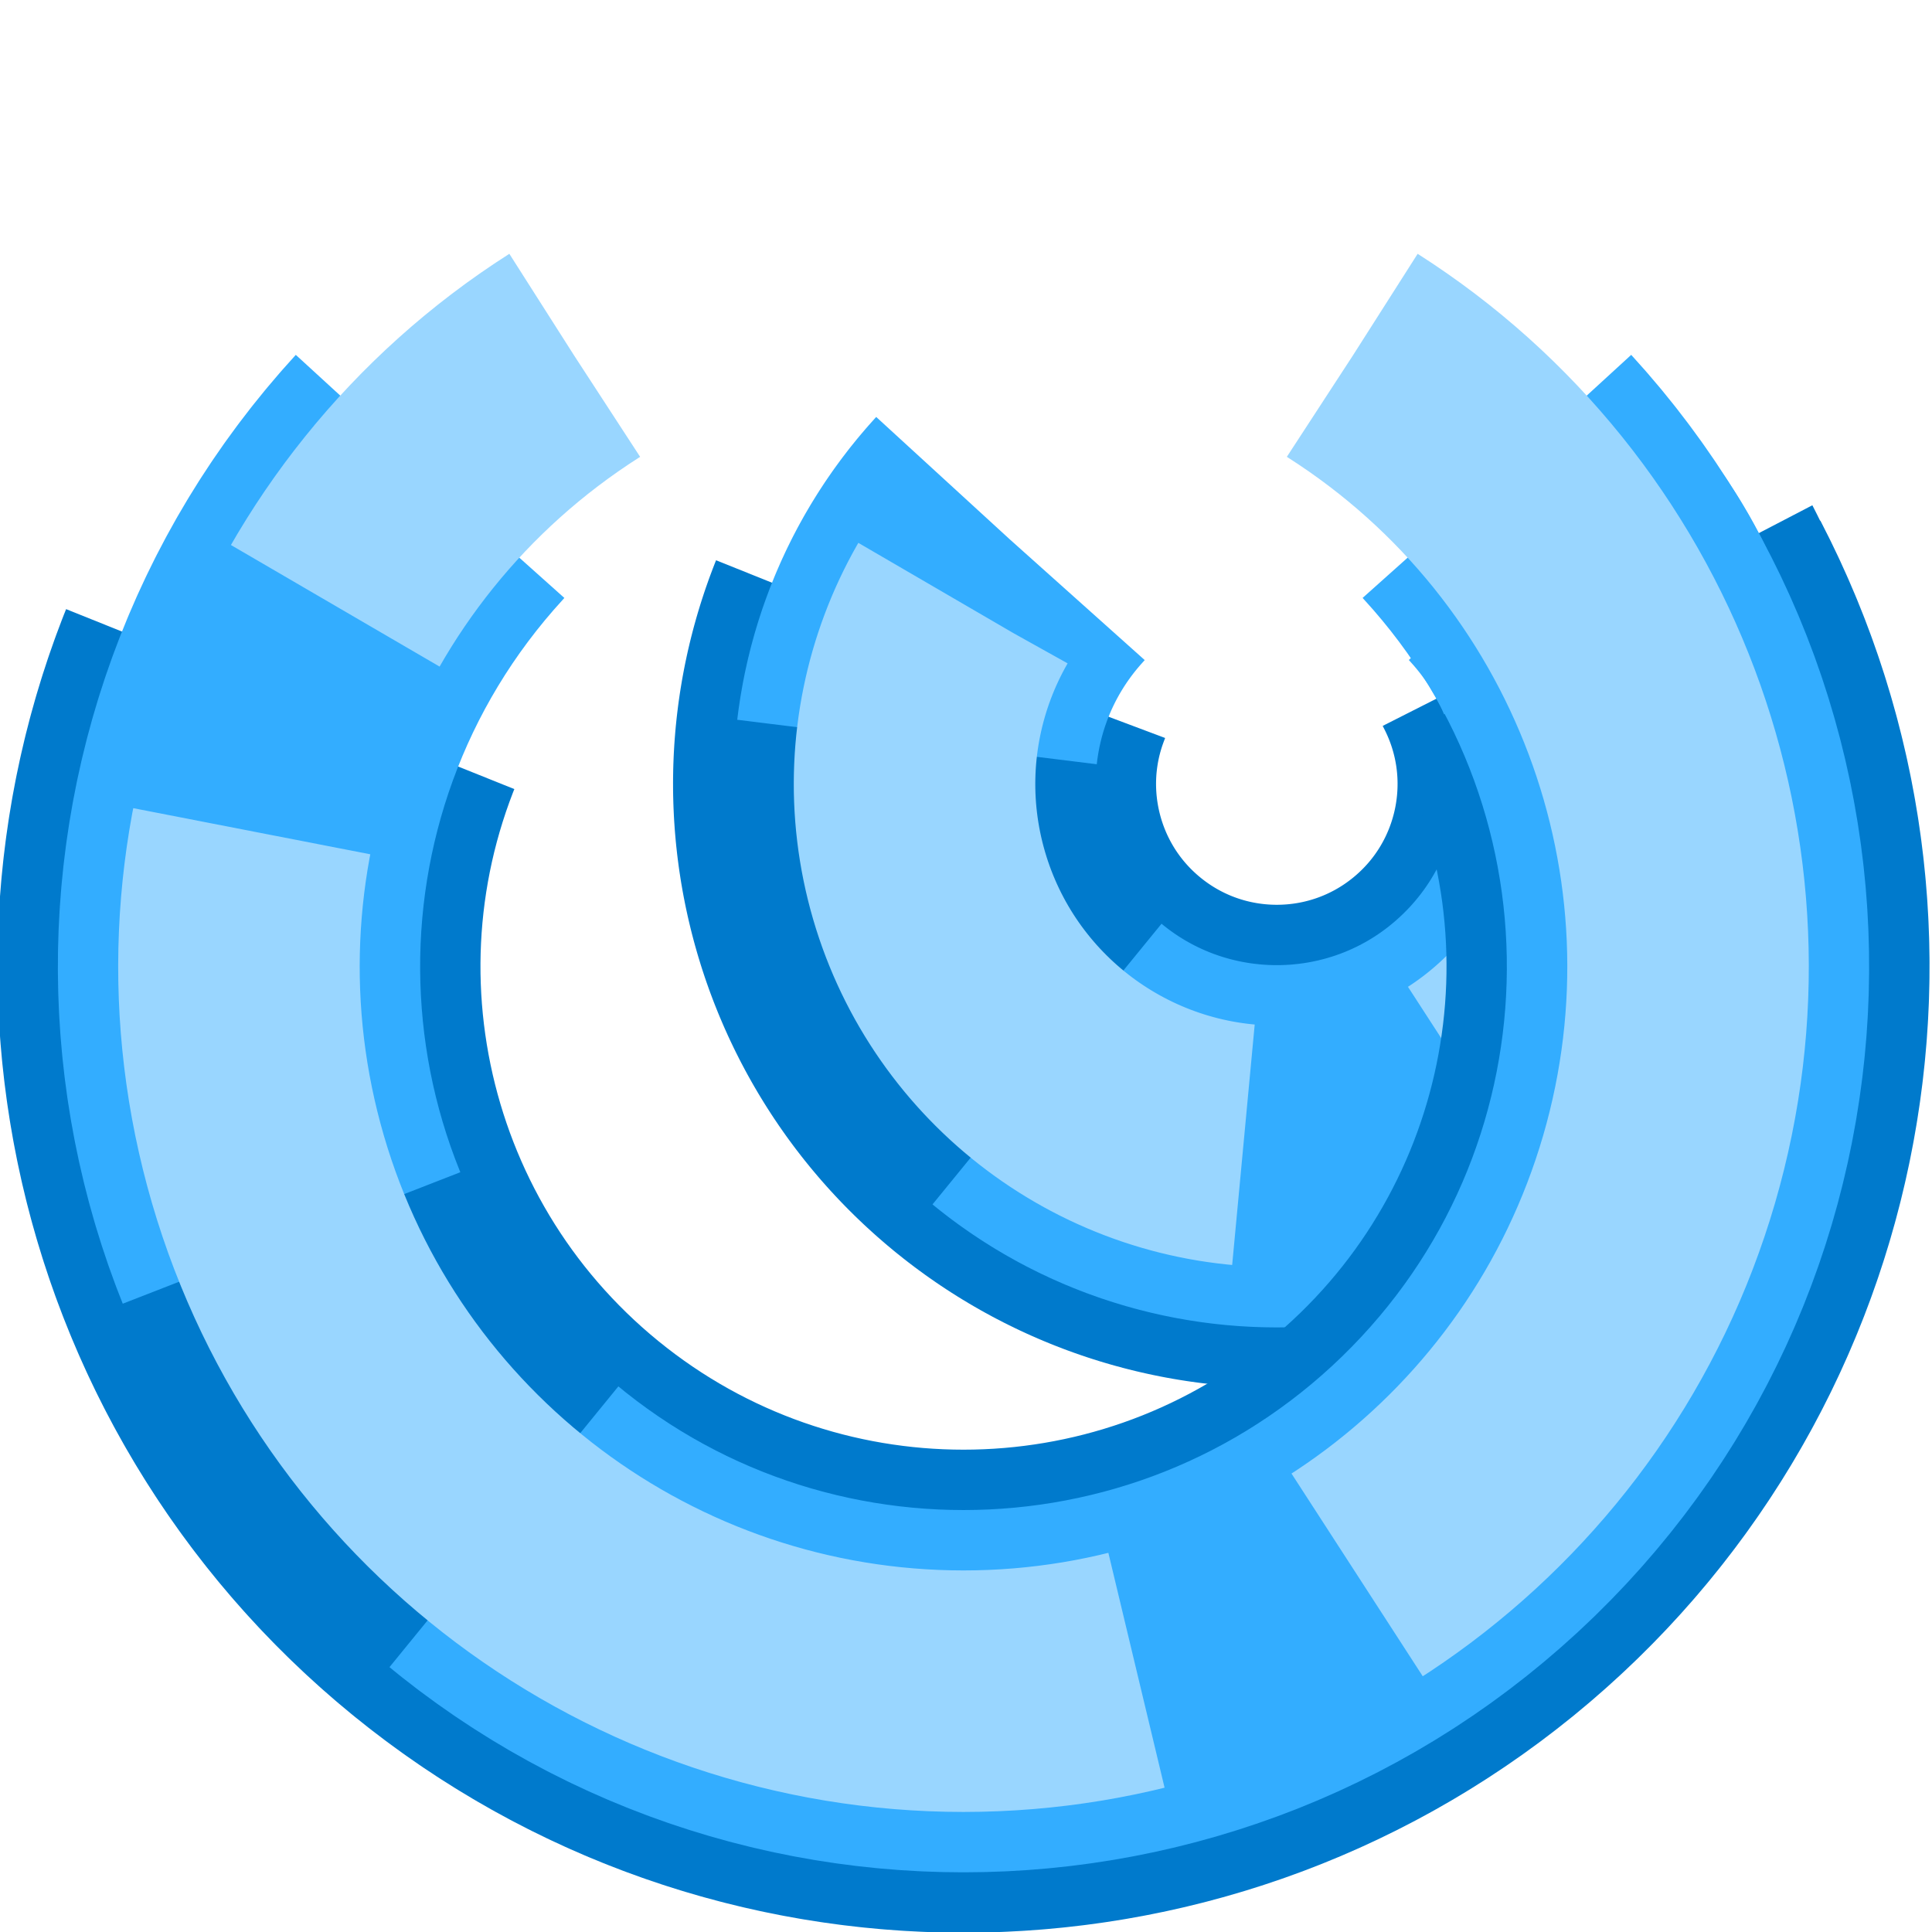
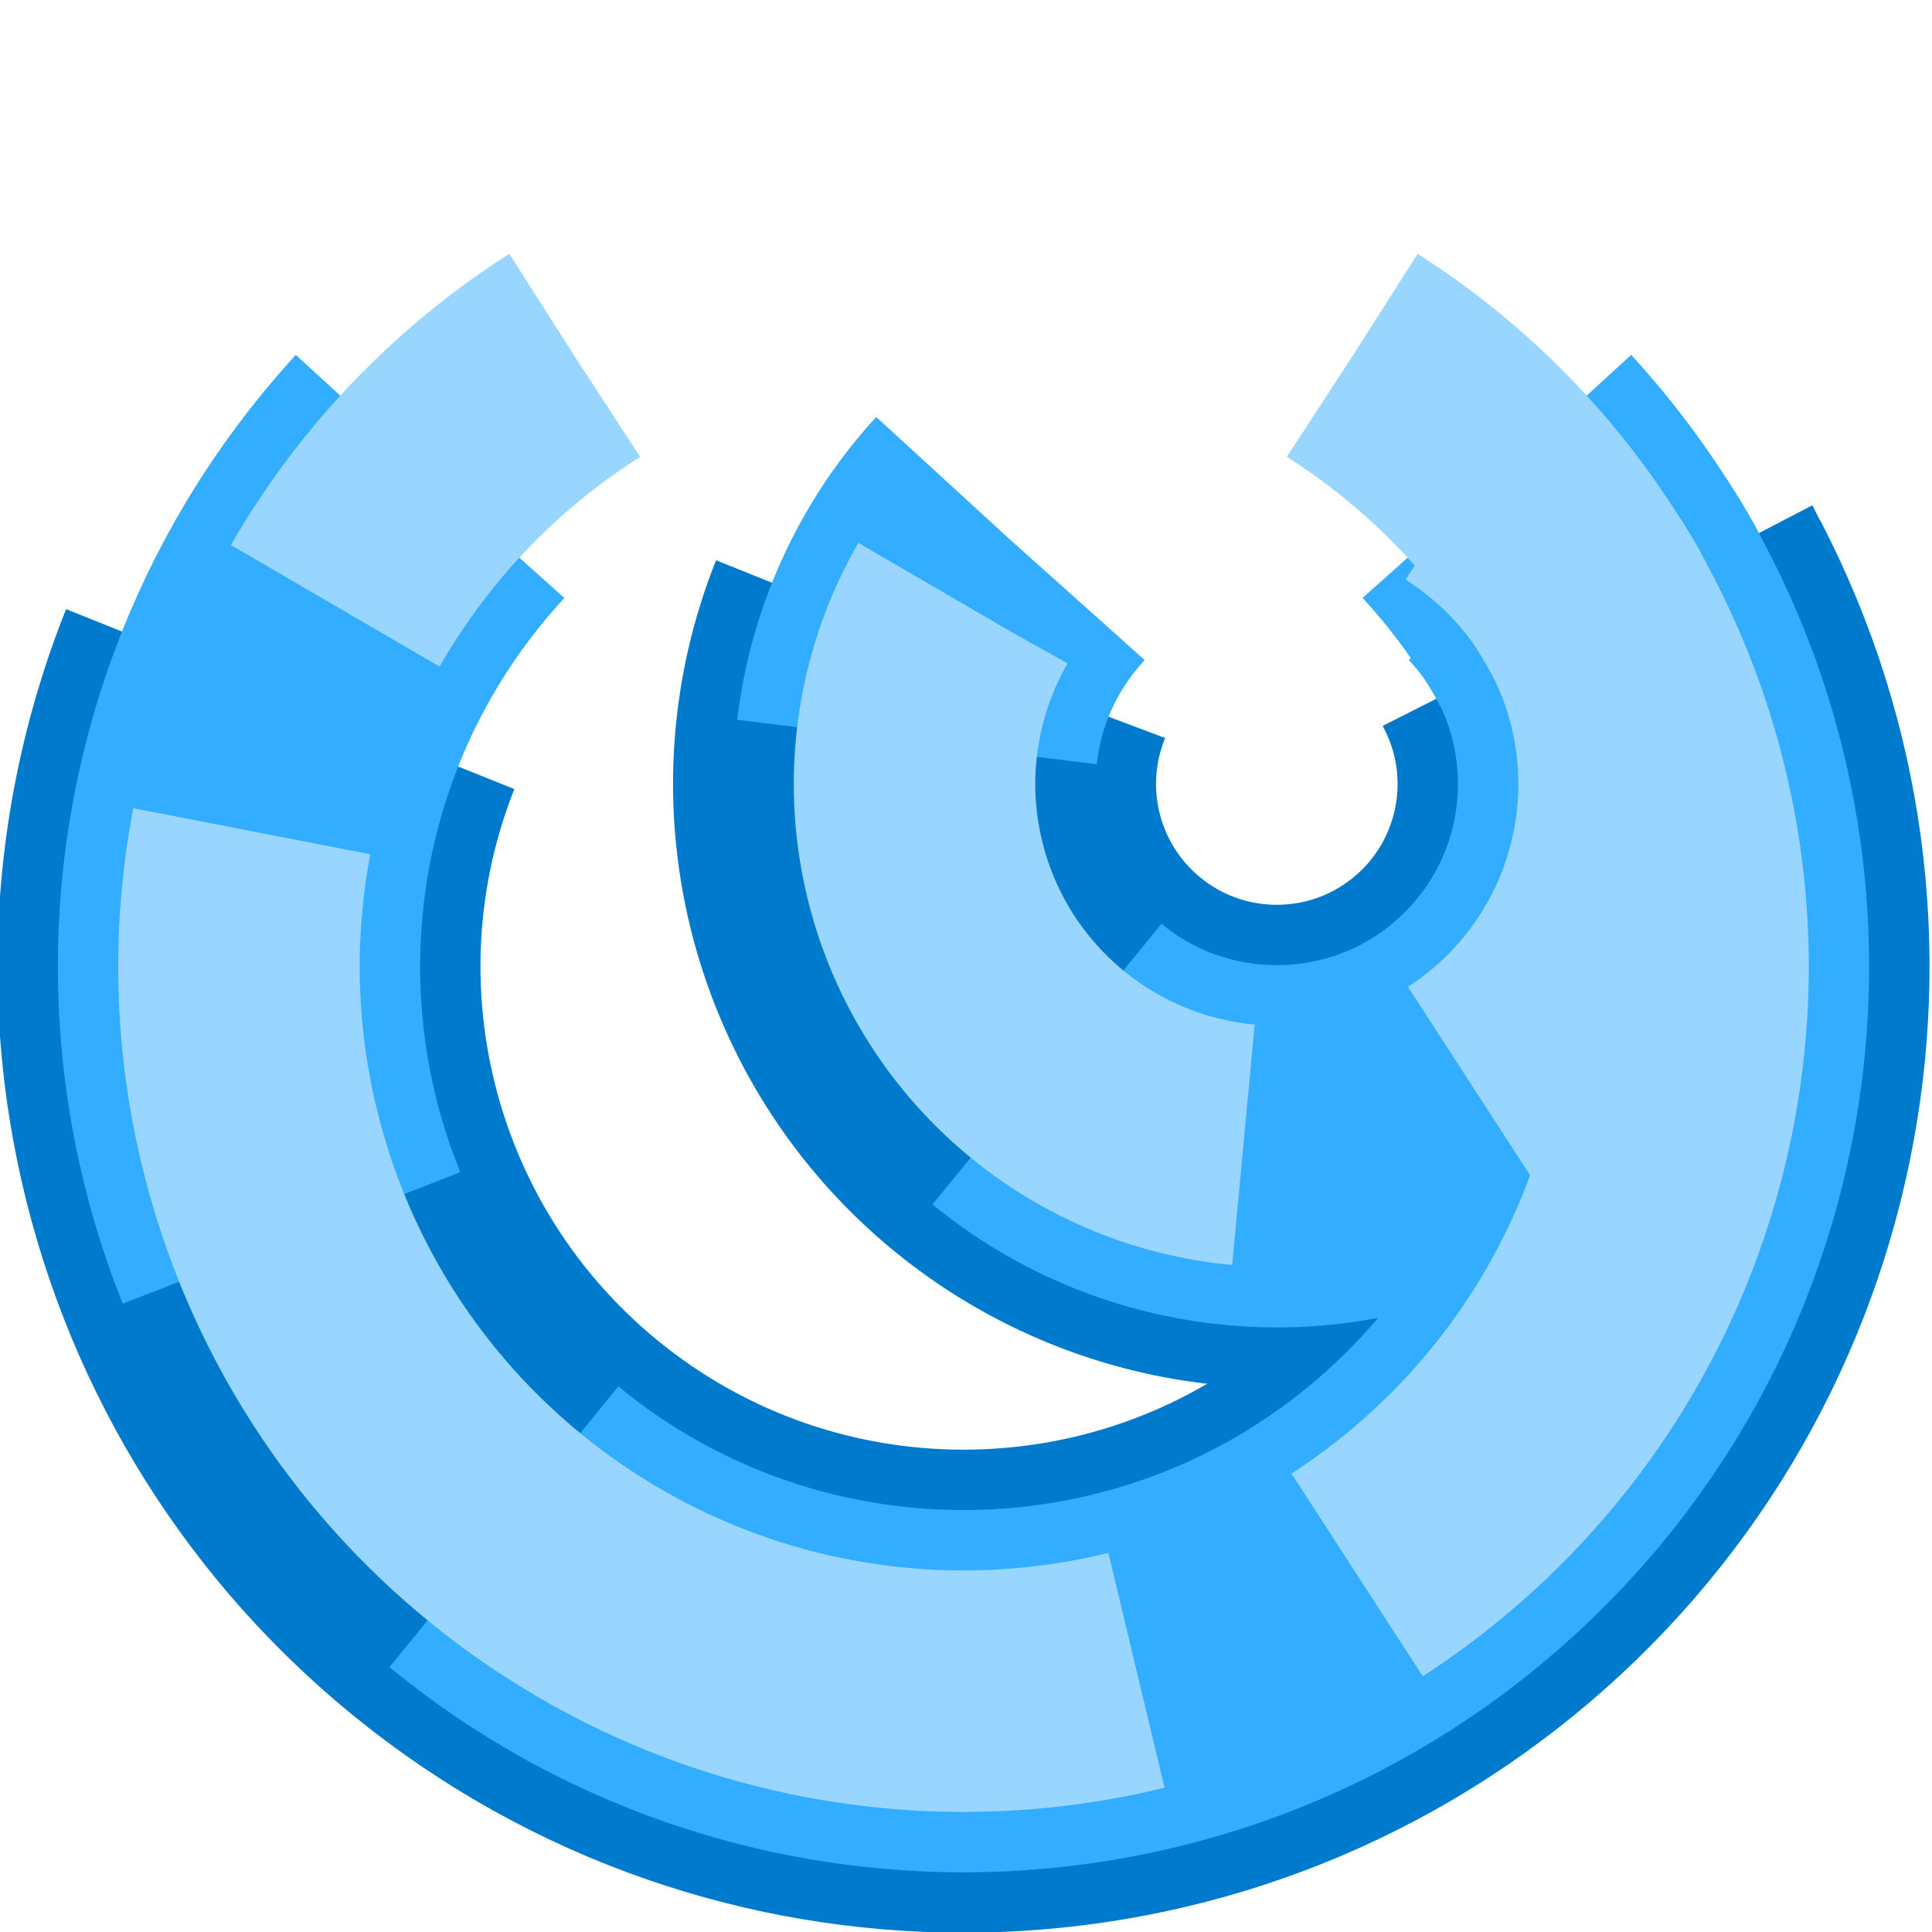
- <svg xmlns="http://www.w3.org/2000/svg" id="svg8" version="1.1" viewBox="0 0 512 512" height="512" width="512">
+ <svg xmlns="http://www.w3.org/2000/svg" width="512" height="512" viewBox="0 0 512 512" version="1.1" id="svg8">
  <defs id="defs2" />
  <g id="layer1">
-     <path transform="rotate(-27.5)" style="fill:none;stroke:#007acc;stroke-width:128;stroke-linecap:butt;stroke-miterlimit:4;stroke-dasharray:384,128;stroke-opacity:1;stroke-linejoin:miter;stroke-dashoffset:0" id="path853-3" d="m 300.195,340.545 a 96,96 0 0 1 -76.587,94.017 96,96 0 0 1 -107.562,-55.993 96,96 0 0 1 33.085,-116.662" />
-     <path transform="rotate(-27.5)" id="path853-3-6" style="fill:none;stroke:#33adff;stroke-width:96;stroke-linecap:butt;stroke-miterlimit:4;stroke-dasharray:288,96;stroke-opacity:1;stroke-linejoin:miter;stroke-dashoffset:0" d="M 296.924,315.699 A 96,96 0 0 1 231.728,432.512 96,96 0 0 1 113.068,370.742 96,96 0 0 1 171.361,250.335" />
-     <path transform="rotate(-27.5)" style="fill:none;stroke:#99d6ff;stroke-width:64;stroke-linecap:butt;stroke-miterlimit:4;stroke-dasharray:192,64;stroke-opacity:1;stroke-linejoin:miter;stroke-dashoffset:0" id="path853-3-6-7" d="m 287.334,292.545 a 96,96 0 0 1 -13.791,114.385 96,96 0 0 1 -113.675,18.768 96,96 0 0 1 -49.828,-103.882 96,96 0 0 1 85.788,-76.906" />
-     <path transform="rotate(-27.5)" id="path853" style="fill:none;stroke:#007acc;stroke-width:128;stroke-linecap:butt;stroke-miterlimit:4;stroke-dasharray:768,128;stroke-opacity:1;stroke-linejoin:miter;stroke-dashoffset:0" d="M 300.195,345.139 A 192,192 0 0 1 147.021,533.172 192,192 0 0 1 -68.102,421.186 192,192 0 0 1 -1.931,187.862" />
-     <path transform="rotate(-27.5)" style="fill:none;stroke:#33adff;stroke-width:96;stroke-linecap:butt;stroke-miterlimit:4;stroke-dasharray:576,96;stroke-opacity:1;stroke-linejoin:miter;stroke-dashoffset:0" id="path853-5" d="M 293.653,295.446 A 192,192 0 0 1 163.261,529.073 192,192 0 0 1 -74.059,405.531 192,192 0 0 1 42.527,164.718" />
-     <path transform="rotate(-27.5)" id="path853-5-3" style="fill:none;stroke:#99d6ff;stroke-width:64;stroke-linecap:butt;stroke-miterlimit:4;stroke-dasharray:384,64;stroke-opacity:1;stroke-linejoin:miter;stroke-dashoffset:0" d="M 274.472,249.139 A 192,192 0 0 1 246.889,477.909 192,192 0 0 1 19.539,515.445 192,192 0 0 1 -80.116,307.681 192,192 0 0 1 91.461,153.869" />
+     <path d="m 300.195,340.545 a 96,96 0 0 1 -76.587,94.017 96,96 0 0 1 -107.562,-55.993 96,96 0 0 1 33.085,-116.662" id="path853-3" style="fill:none;stroke:#007acc;stroke-width:128;stroke-linecap:butt;stroke-miterlimit:4;stroke-dasharray:384,128;stroke-opacity:1;stroke-linejoin:miter;stroke-dashoffset:0" transform="rotate(-27.5)" />
+     <path d="M 300.195,345.139 A 192,192 0 0 1 147.021,533.172 192,192 0 0 1 -68.102,421.186 192,192 0 0 1 -1.931,187.862" style="fill:none;stroke:#007acc;stroke-width:128;stroke-linecap:butt;stroke-miterlimit:4;stroke-dasharray:768,128;stroke-opacity:1;stroke-linejoin:miter;stroke-dashoffset:0" id="path853" transform="rotate(-27.5)" />
+     <path d="M 296.924,315.699 A 96,96 0 0 1 231.728,432.512 96,96 0 0 1 113.068,370.742 96,96 0 0 1 171.361,250.335" style="fill:none;stroke:#33adff;stroke-width:96;stroke-linecap:butt;stroke-miterlimit:4;stroke-dasharray:288,96;stroke-opacity:1;stroke-linejoin:miter;stroke-dashoffset:0" id="path853-3-6" transform="rotate(-27.5)" />
+     <path d="M 293.653,295.446 A 192,192 0 0 1 163.261,529.073 192,192 0 0 1 -74.059,405.531 192,192 0 0 1 42.527,164.718" id="path853-5" style="fill:none;stroke:#33adff;stroke-width:96;stroke-linecap:butt;stroke-miterlimit:4;stroke-dasharray:576,96;stroke-opacity:1;stroke-linejoin:miter;stroke-dashoffset:0" transform="rotate(-27.5)" />
+     <path d="m 287.334,292.545 a 96,96 0 0 1 -13.791,114.385 96,96 0 0 1 -113.675,18.768 96,96 0 0 1 -49.828,-103.882 96,96 0 0 1 85.788,-76.906" id="path853-3-6-7" style="fill:none;stroke:#99d6ff;stroke-width:64;stroke-linecap:butt;stroke-miterlimit:4;stroke-dasharray:192,64;stroke-opacity:1;stroke-linejoin:miter;stroke-dashoffset:0" transform="rotate(-27.5)" />
+     <path d="M 274.472,249.139 A 192,192 0 0 1 246.889,477.909 192,192 0 0 1 19.539,515.445 192,192 0 0 1 -80.116,307.681 192,192 0 0 1 91.461,153.869" style="fill:none;stroke:#99d6ff;stroke-width:64;stroke-linecap:butt;stroke-miterlimit:4;stroke-dasharray:384,64;stroke-opacity:1;stroke-linejoin:miter;stroke-dashoffset:0" id="path853-5-3" transform="rotate(-27.5)" />
  </g>
</svg>
